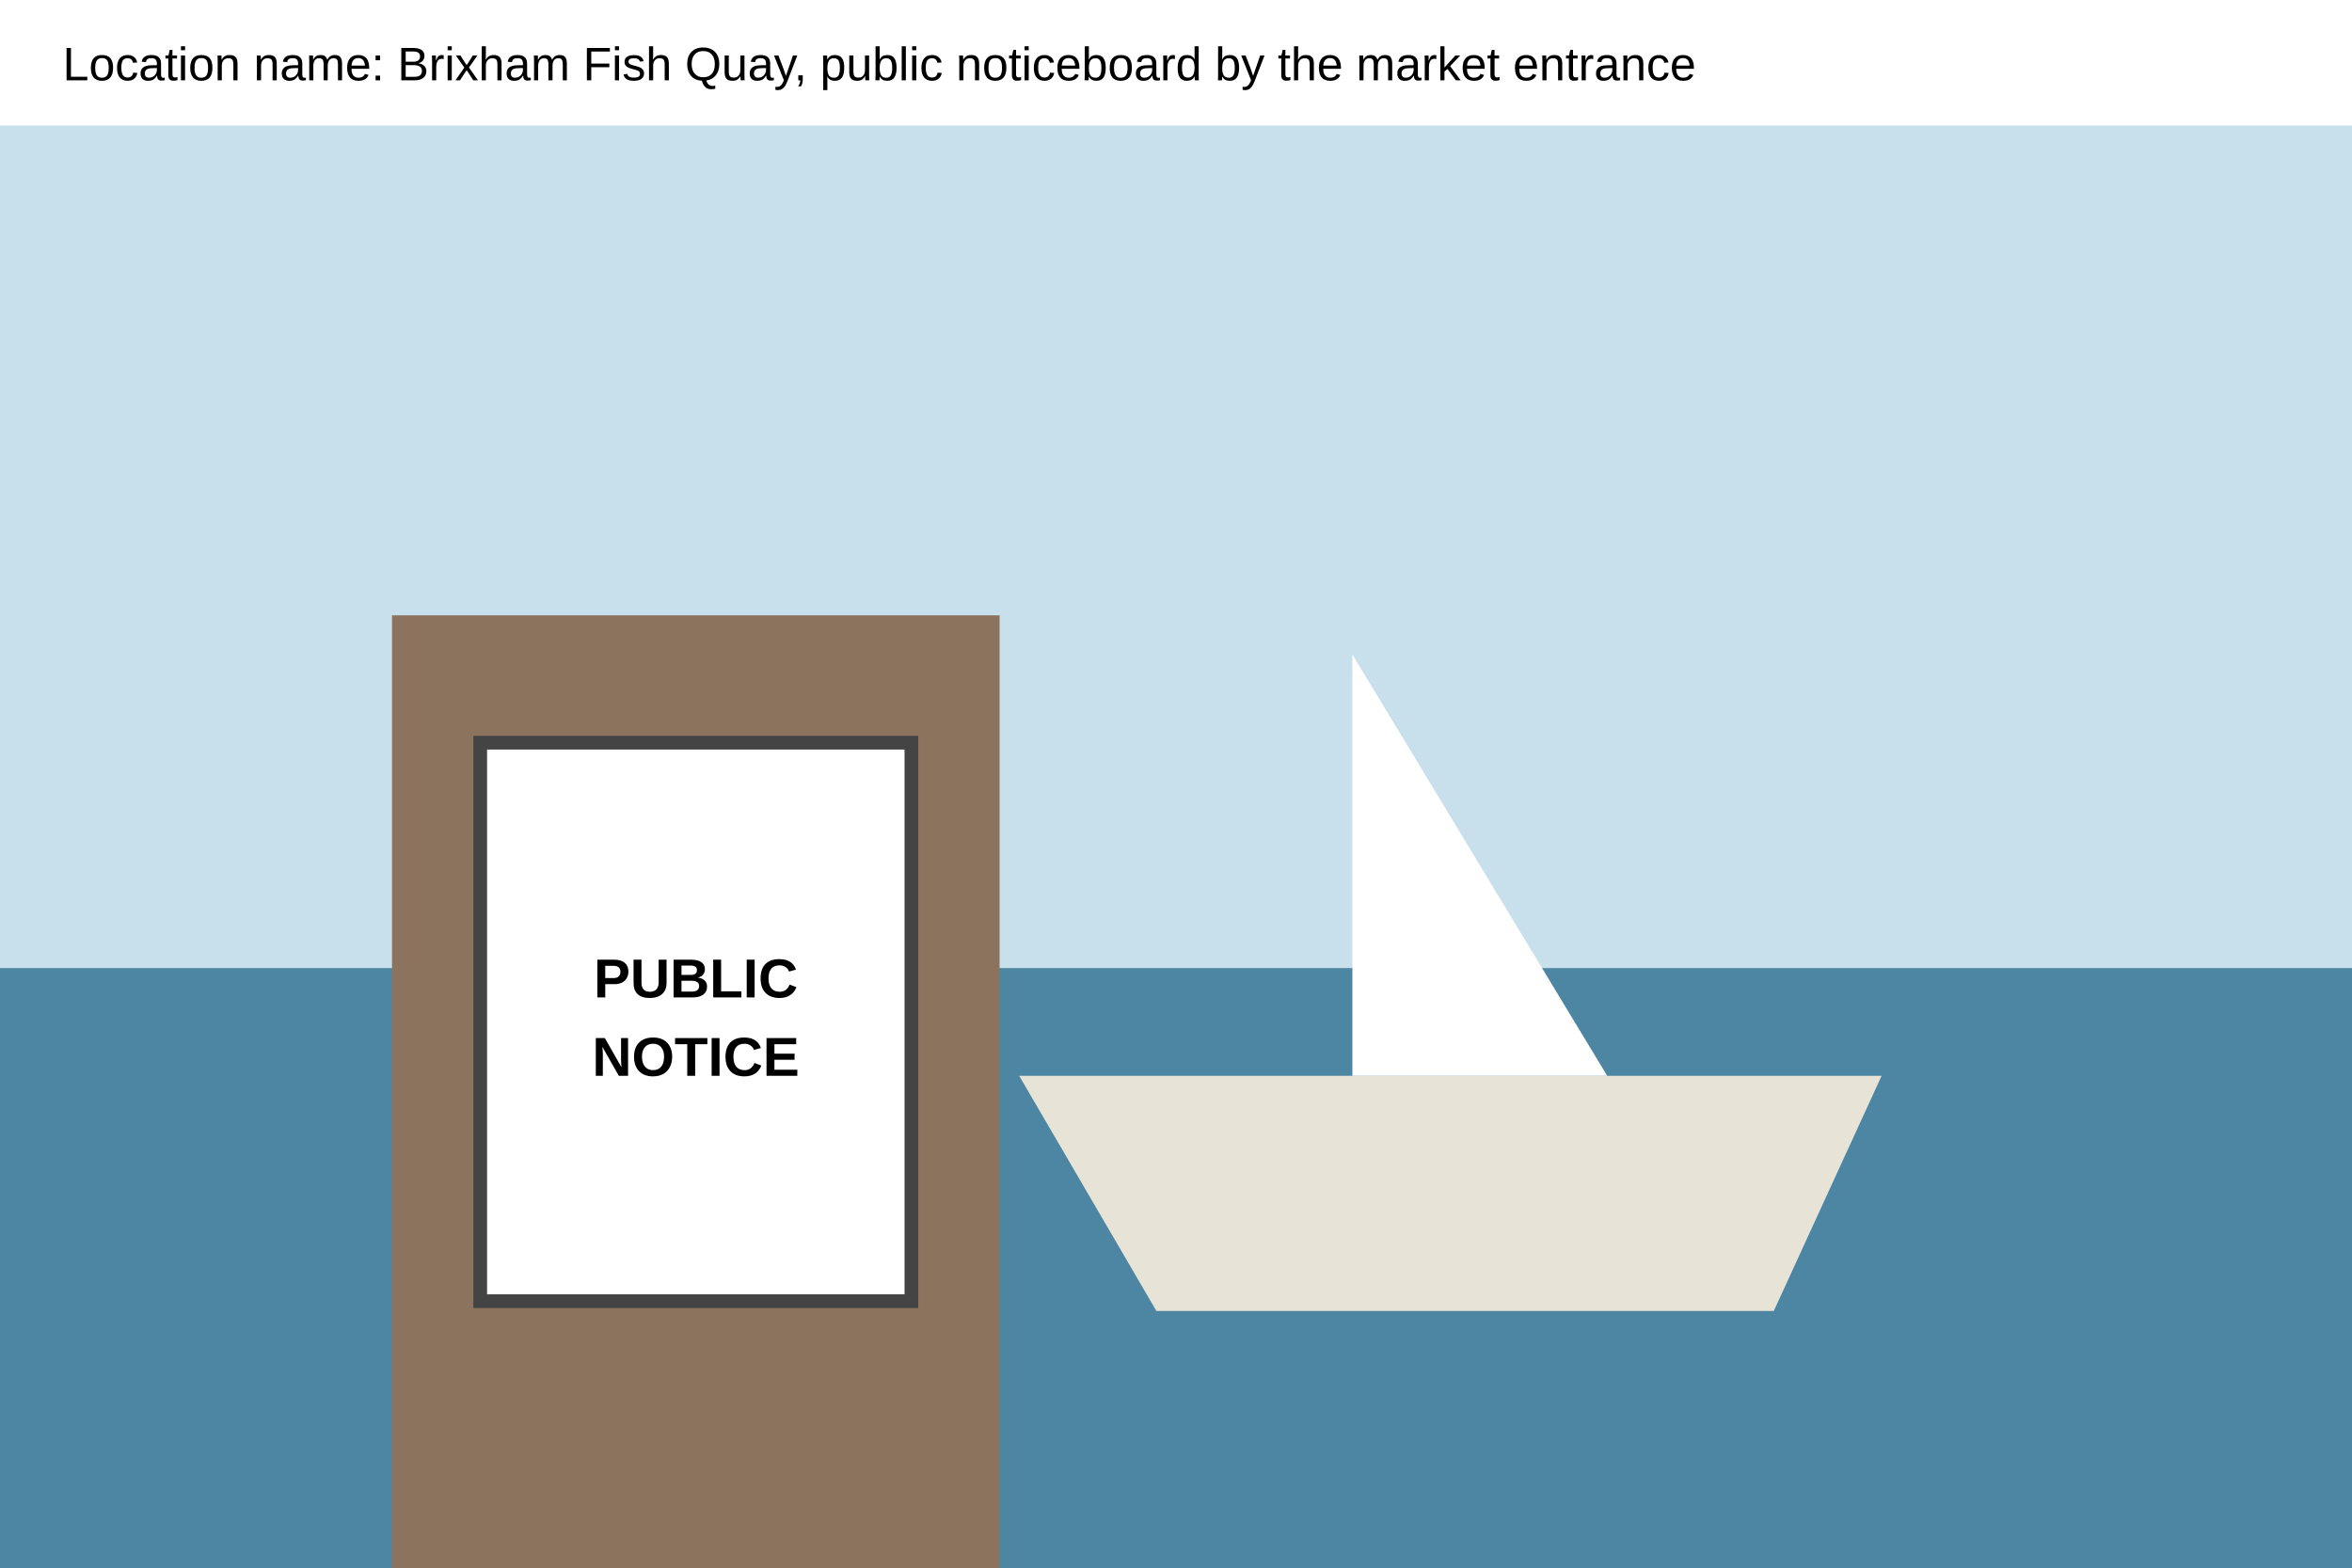
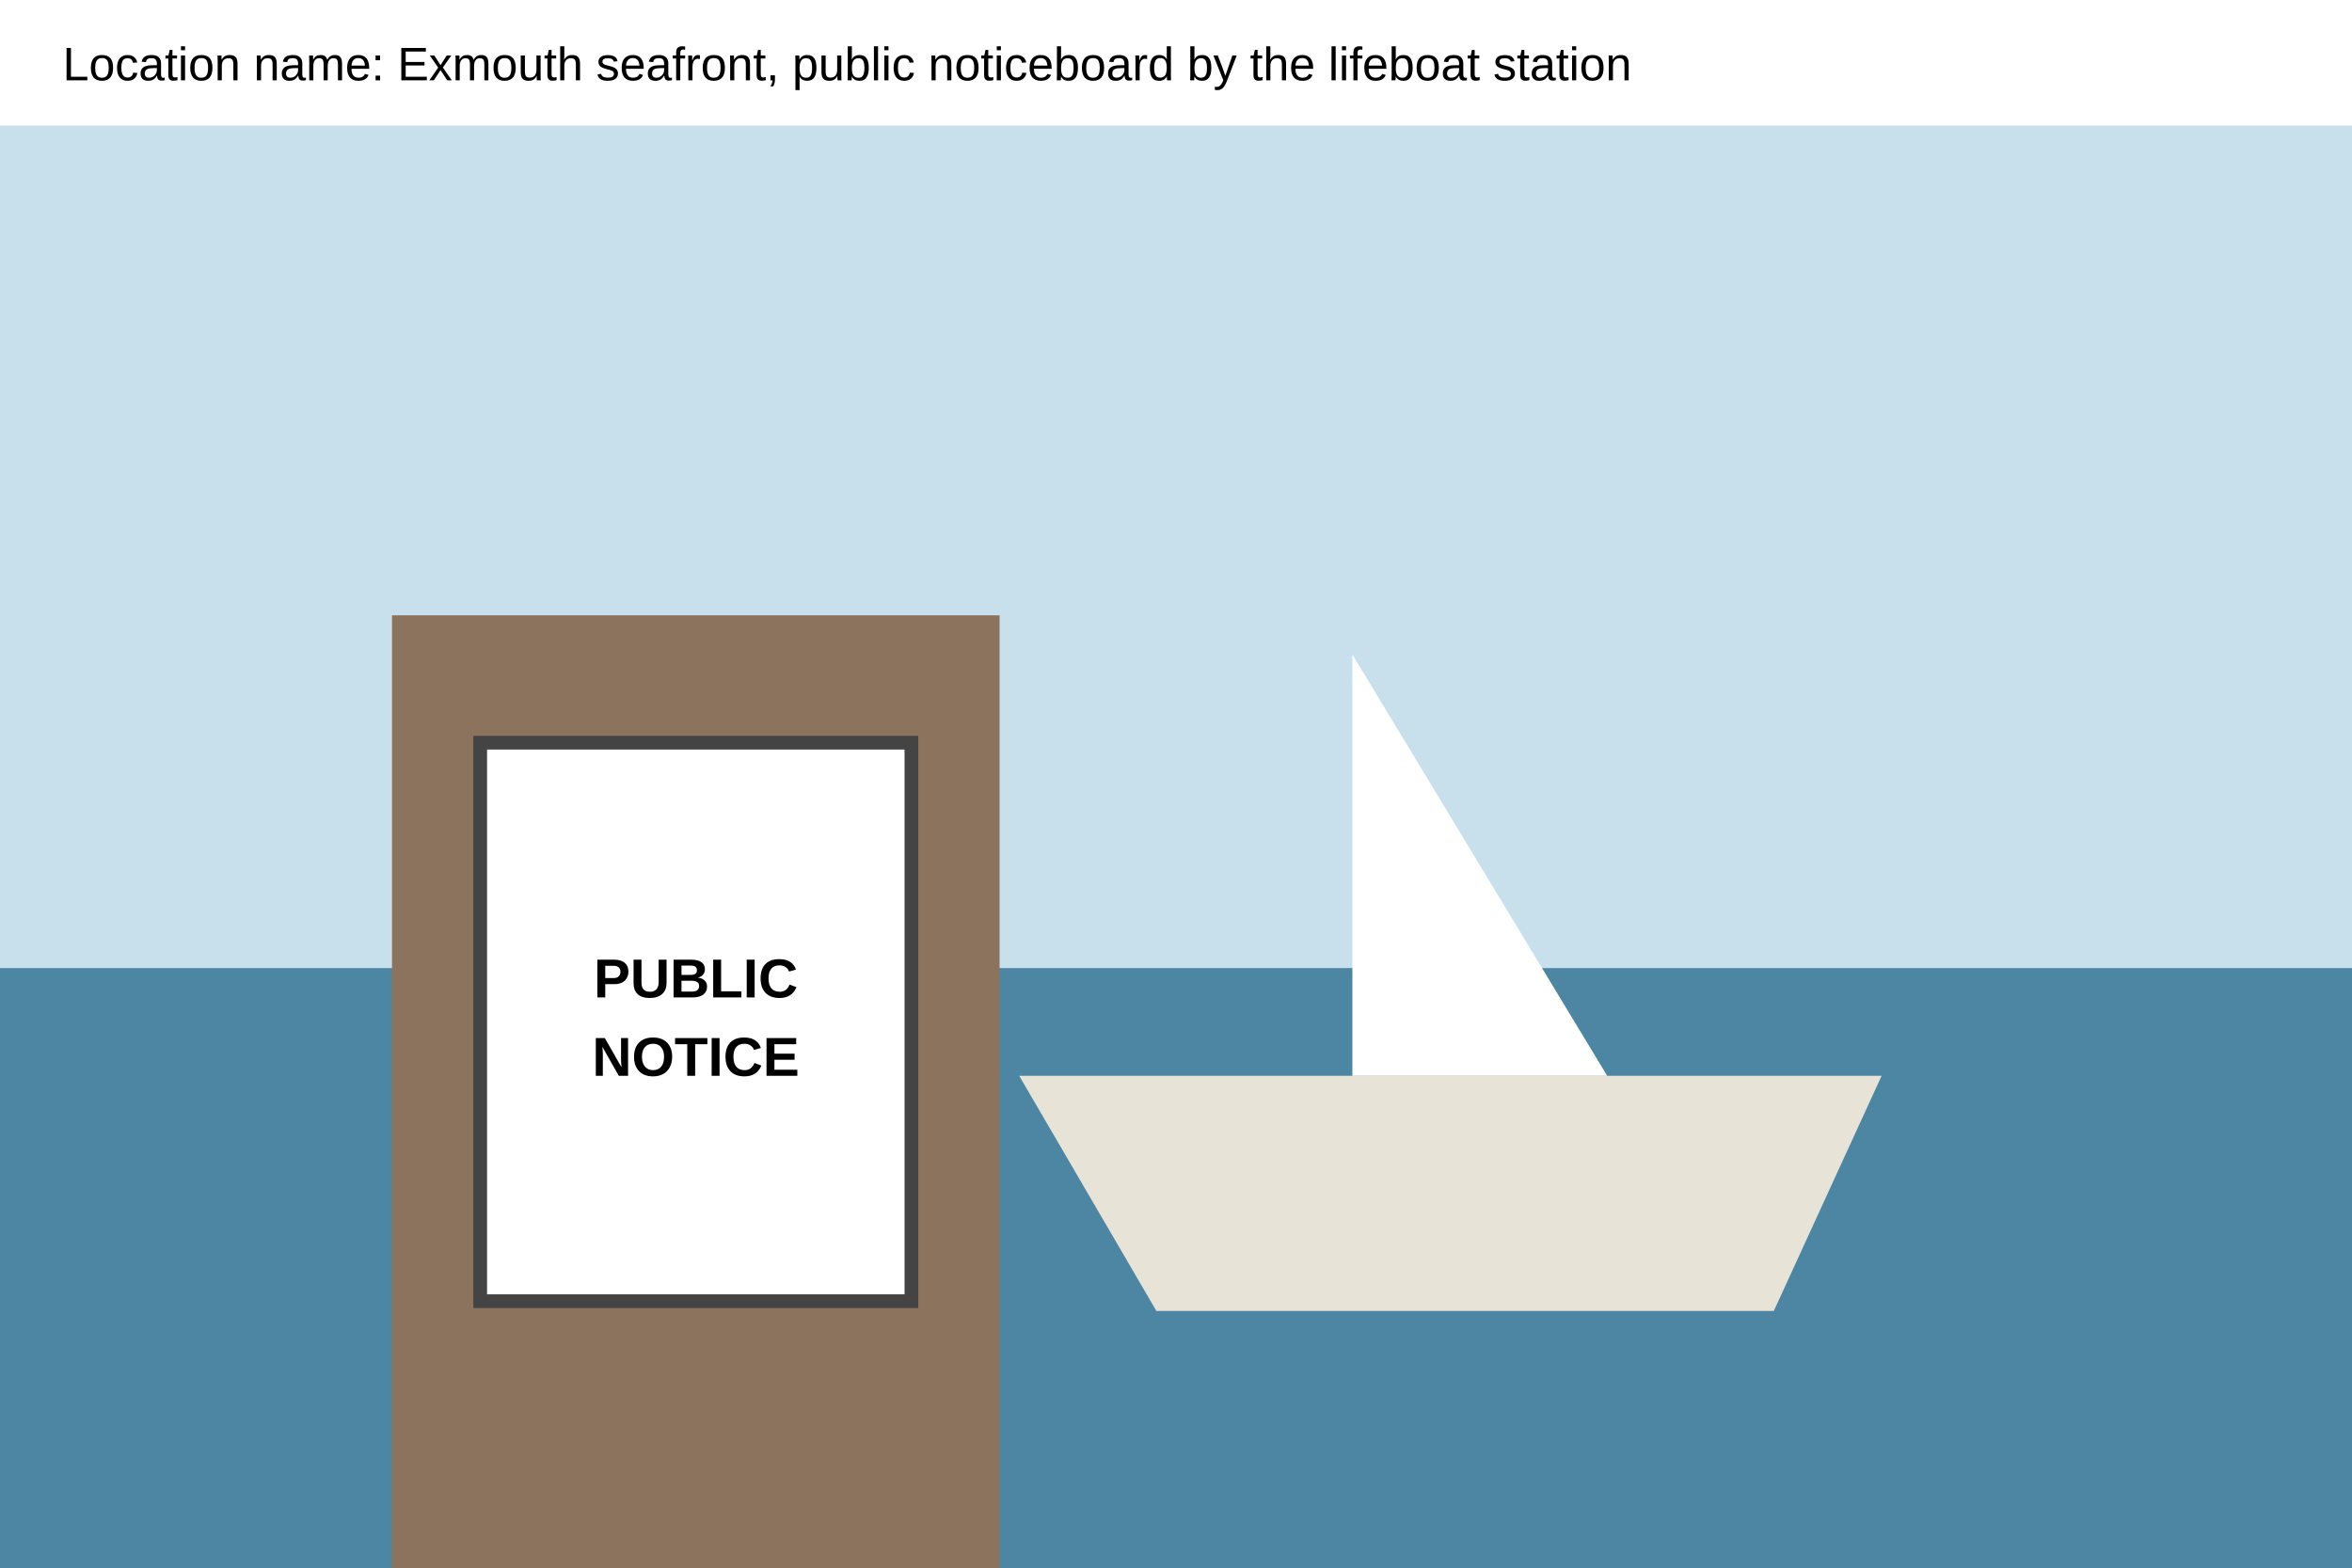
<svg xmlns="http://www.w3.org/2000/svg" width="1200" height="800" viewBox="0 0 1200 800">
  <g transform="translate(0 64)">
    <rect width="1200" height="430" fill="#c8dfec" />
    <rect y="430" width="1200" height="370" fill="#4c86a3" />
    <path d="M520 485h440l-55 120H590z" fill="#e7e3d6" />
    <path d="M690 485V270l130 215z" fill="#fff" />
    <path d="M200 800V250h310v550z" fill="#8c735d" />
    <rect x="245" y="315" width="220" height="285" fill="#fff" stroke="#444" stroke-width="7" />
    <text x="355" y="445" text-anchor="middle" font-family="Arial" font-size="28" font-weight="700">PUBLIC</text>
    <text x="355" y="485" text-anchor="middle" font-family="Arial" font-size="28" font-weight="700">NOTICE</text>
  </g>
  <rect width="1200" height="64" fill="#fff" />
-   <text x="32" y="41" font-family="Arial" font-size="24">Location name: Brixham Fish Quay, public noticeboard by the market entrance</text>
+   <text x="32" y="41" font-family="Arial" font-size="24">Location name: Exmouth seafront, public noticeboard by the lifeboat station</text>
</svg>
